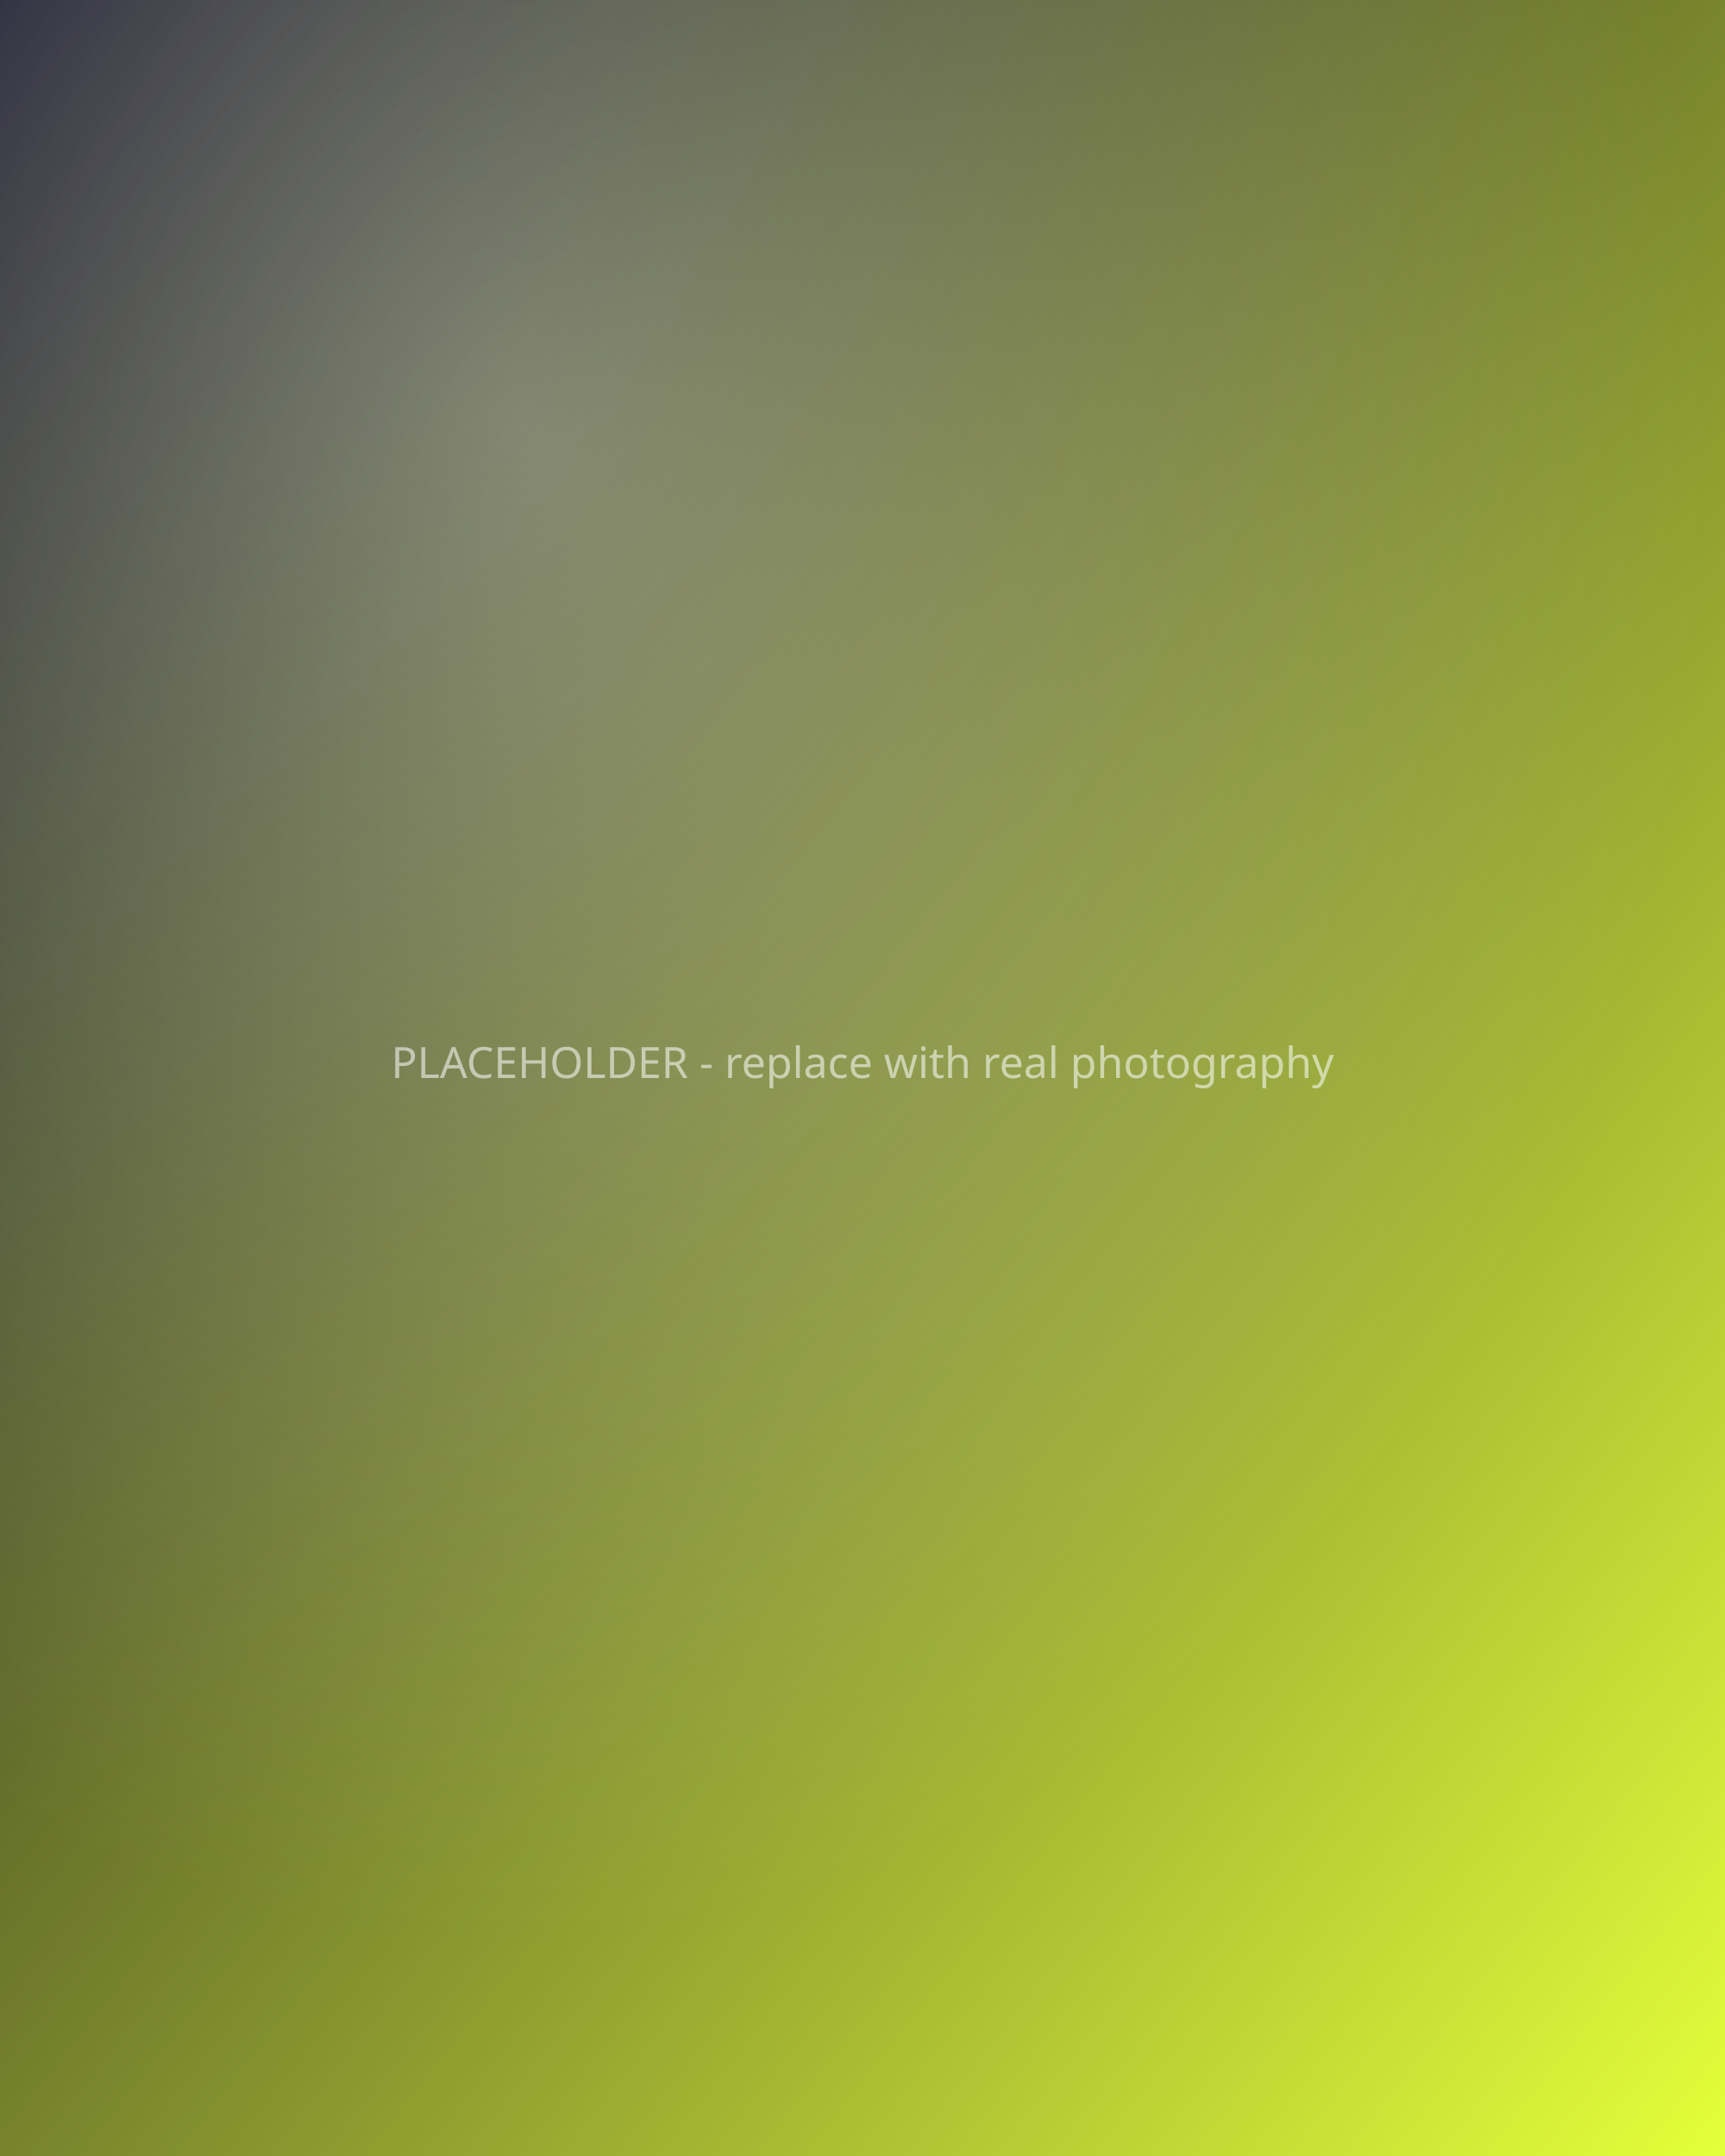
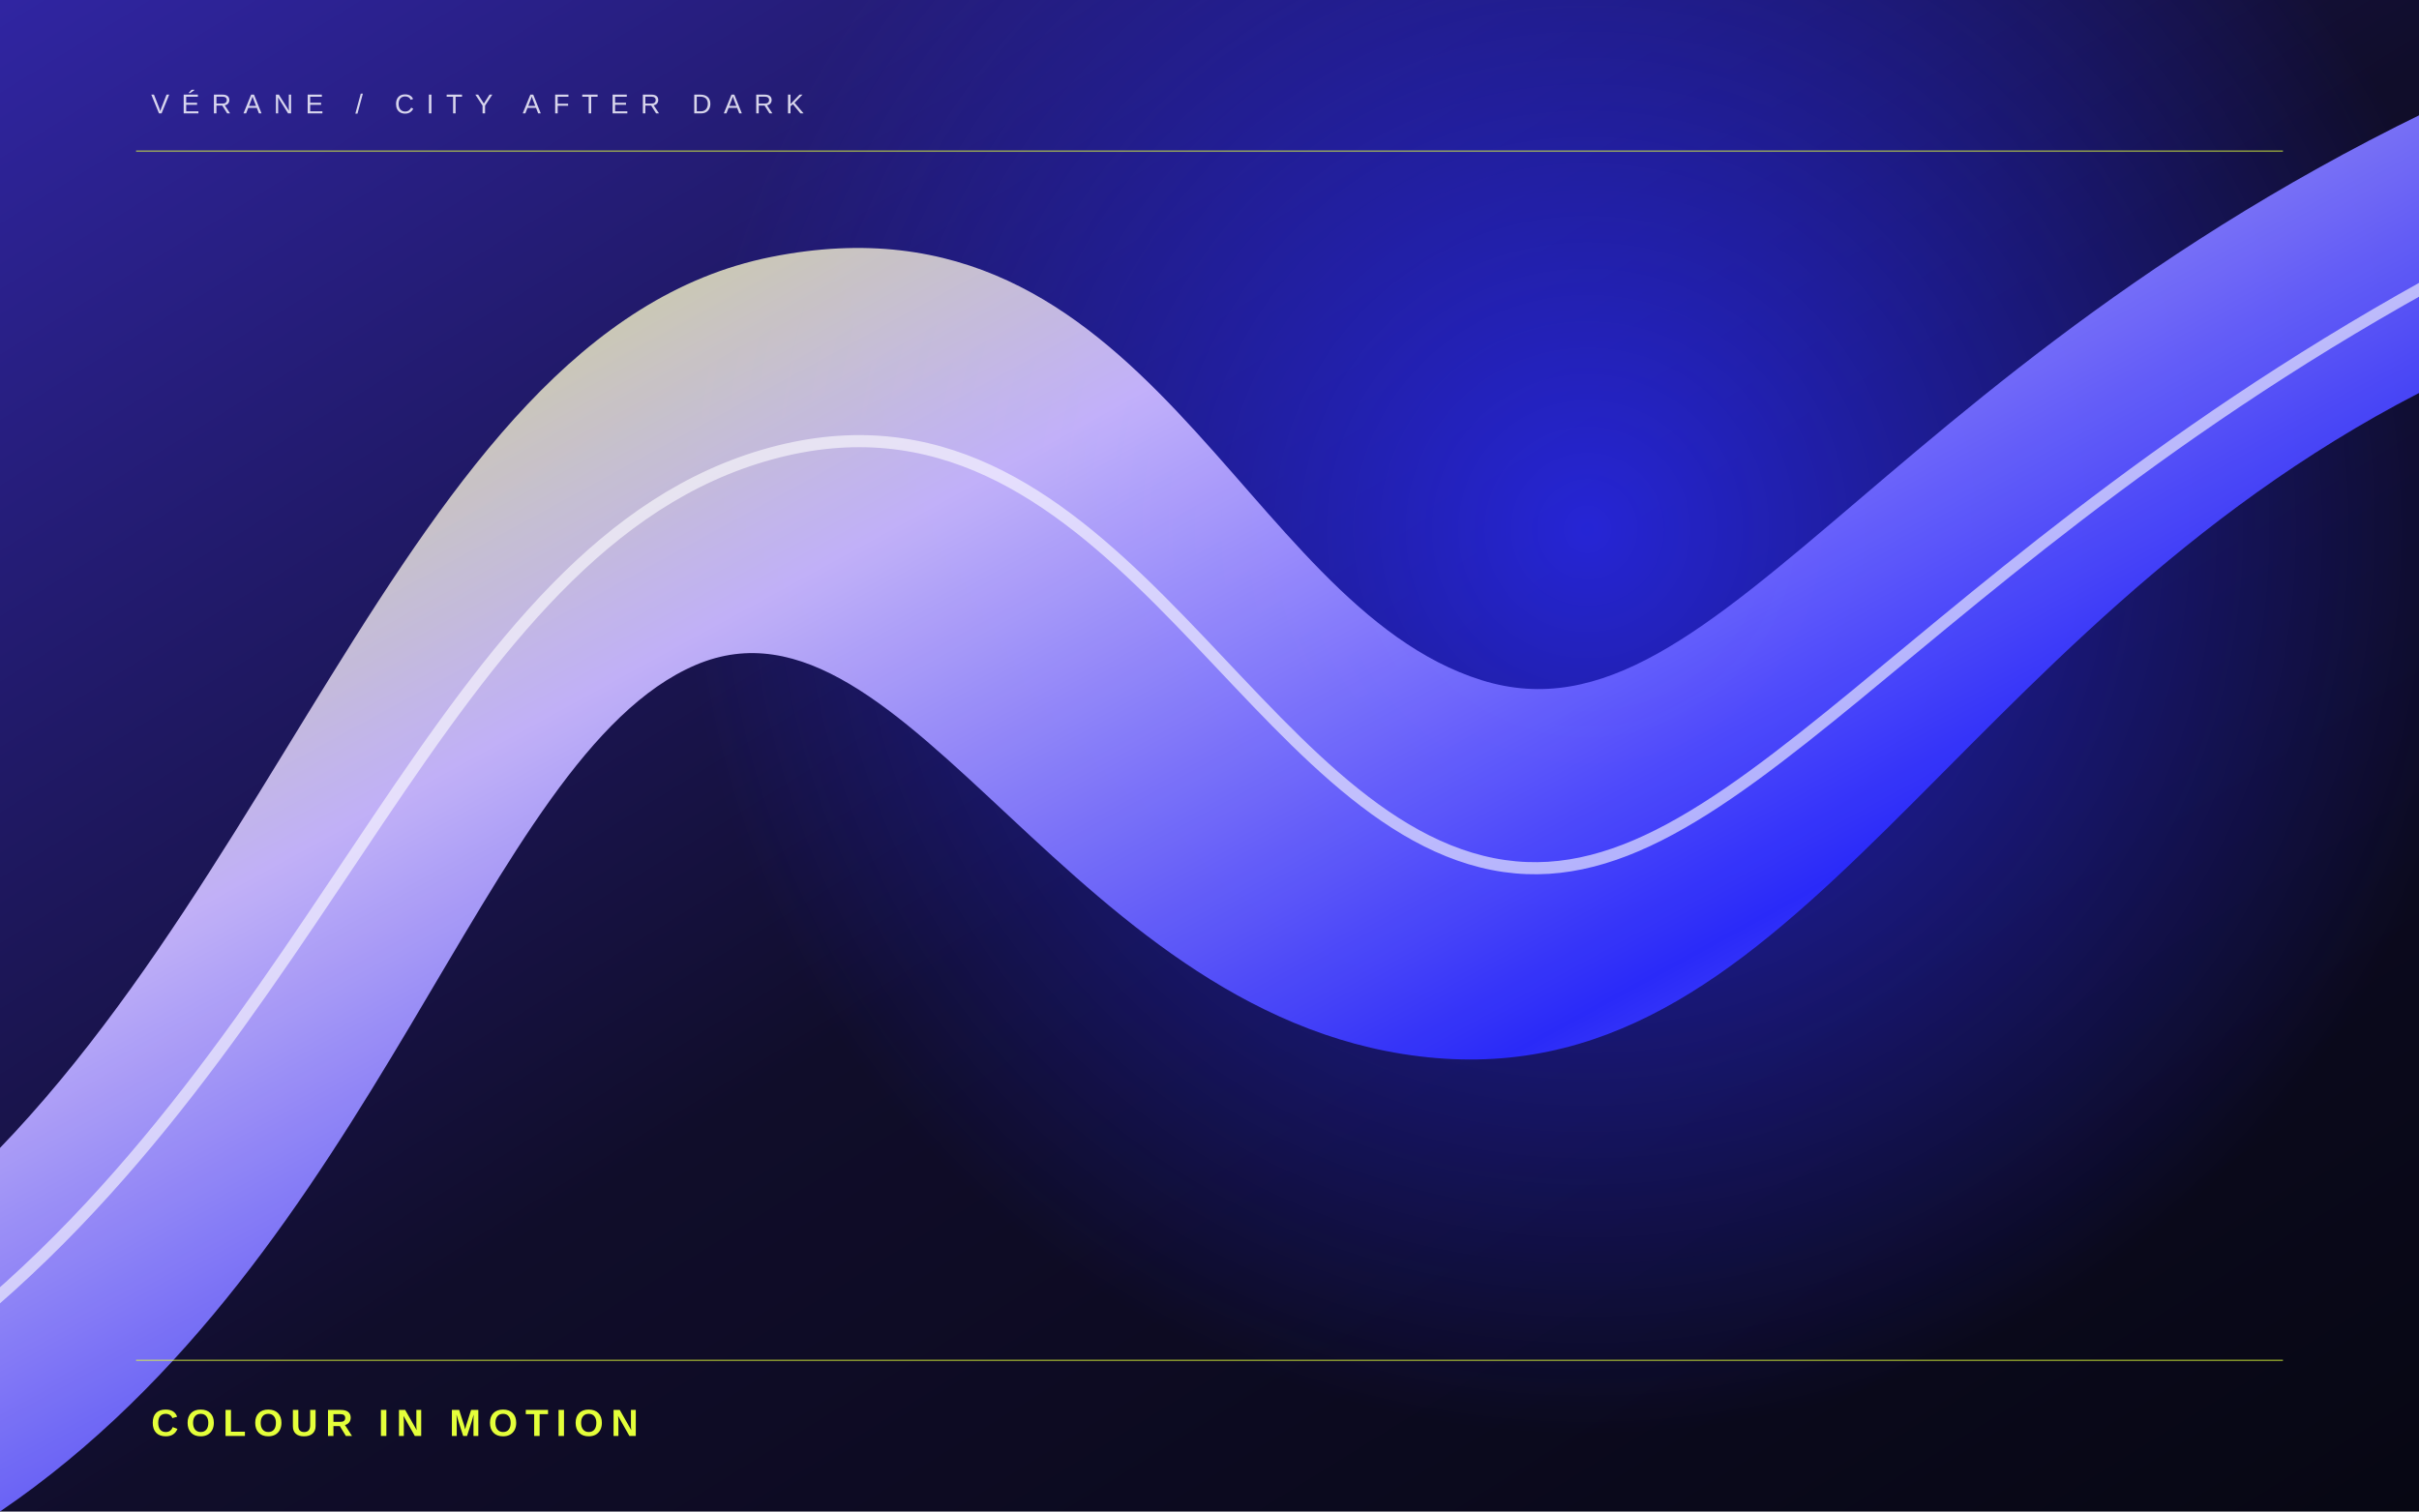
- <svg xmlns="http://www.w3.org/2000/svg" viewBox="0 0 1600 2000" preserveAspectRatio="xMidYMid slice">
+ <svg xmlns="http://www.w3.org/2000/svg" viewBox="0 0 1600 1000" preserveAspectRatio="xMidYMid slice">
  <defs>
-     <linearGradient id="g" x1="0" y1="0" x2="1" y2="1">
-       <stop offset="0" stop-color="#0B0A1F" />
-       <stop offset="1" stop-color="#E4FF3A" />
+     <linearGradient id="bg" x1="0" y1="0" x2="1" y2="1">
+       <stop stop-color="#3025a2" />
+       <stop offset=".52" stop-color="#100d2a" />
+       <stop offset="1" stop-color="#070713" />
    </linearGradient>
-     <radialGradient id="h" cx=".3" cy=".2" r=".7">
-       <stop offset="0" stop-color="#fff" stop-opacity=".35" />
-       <stop offset="1" stop-color="#fff" stop-opacity="0" />
+     <linearGradient id="ribbon" x1="0" y1="0" x2="1" y2="1">
+       <stop stop-color="#e4ff3a" />
+       <stop offset=".35" stop-color="#c9b8ff" />
+       <stop offset=".65" stop-color="#2b2bff" />
+       <stop offset="1" stop-color="#f6f4ff" />
+     </linearGradient>
+     <radialGradient id="light">
+       <stop stop-color="#2b2bff" stop-opacity=".8" />
+       <stop offset="1" stop-color="#2b2bff" stop-opacity="0" />
    </radialGradient>
  </defs>
-   <rect width="1600" height="2000" fill="url(#g)" />
-   <rect width="1600" height="2000" fill="url(#h)" />
-   <text x="800" y="1000" text-anchor="middle" font-family="sans-serif" font-size="40" fill="#fff" fill-opacity=".55">PLACEHOLDER - replace with real photography</text>
+   <rect width="1600" height="1000" fill="url(#bg)" />
+   <circle cx="1050" cy="350" r="600" fill="url(#light)" />
+   <path d="M-80 830C180 640 260 220 510 170S820 400 980 450S1250 220 1680 40L1600 260C1290 420 1190 720 950 700S600 380 460 440S250 830 0 1000Z" fill="url(#ribbon)" opacity=".95" />
+   <path d="M-40 890C220 690 290 360 510 300S820 530 980 570S1260 370 1640 170" fill="none" stroke="#fff" stroke-opacity=".6" stroke-width="8" />
+   <path d="M90 100H1510M90 900H1510" stroke="#e4ff3a" stroke-opacity=".55" />
+   <text x="100" y="75" fill="#f6f4ff" fill-opacity=".85" font-family="Arial,sans-serif" font-size="18" letter-spacing="8">VÉRANE / CITY AFTER DARK</text>
+   <text x="100" y="950" fill="#e4ff3a" font-family="Arial,sans-serif" font-size="25" font-weight="700" letter-spacing="5">COLOUR IN MOTION</text>
</svg>
